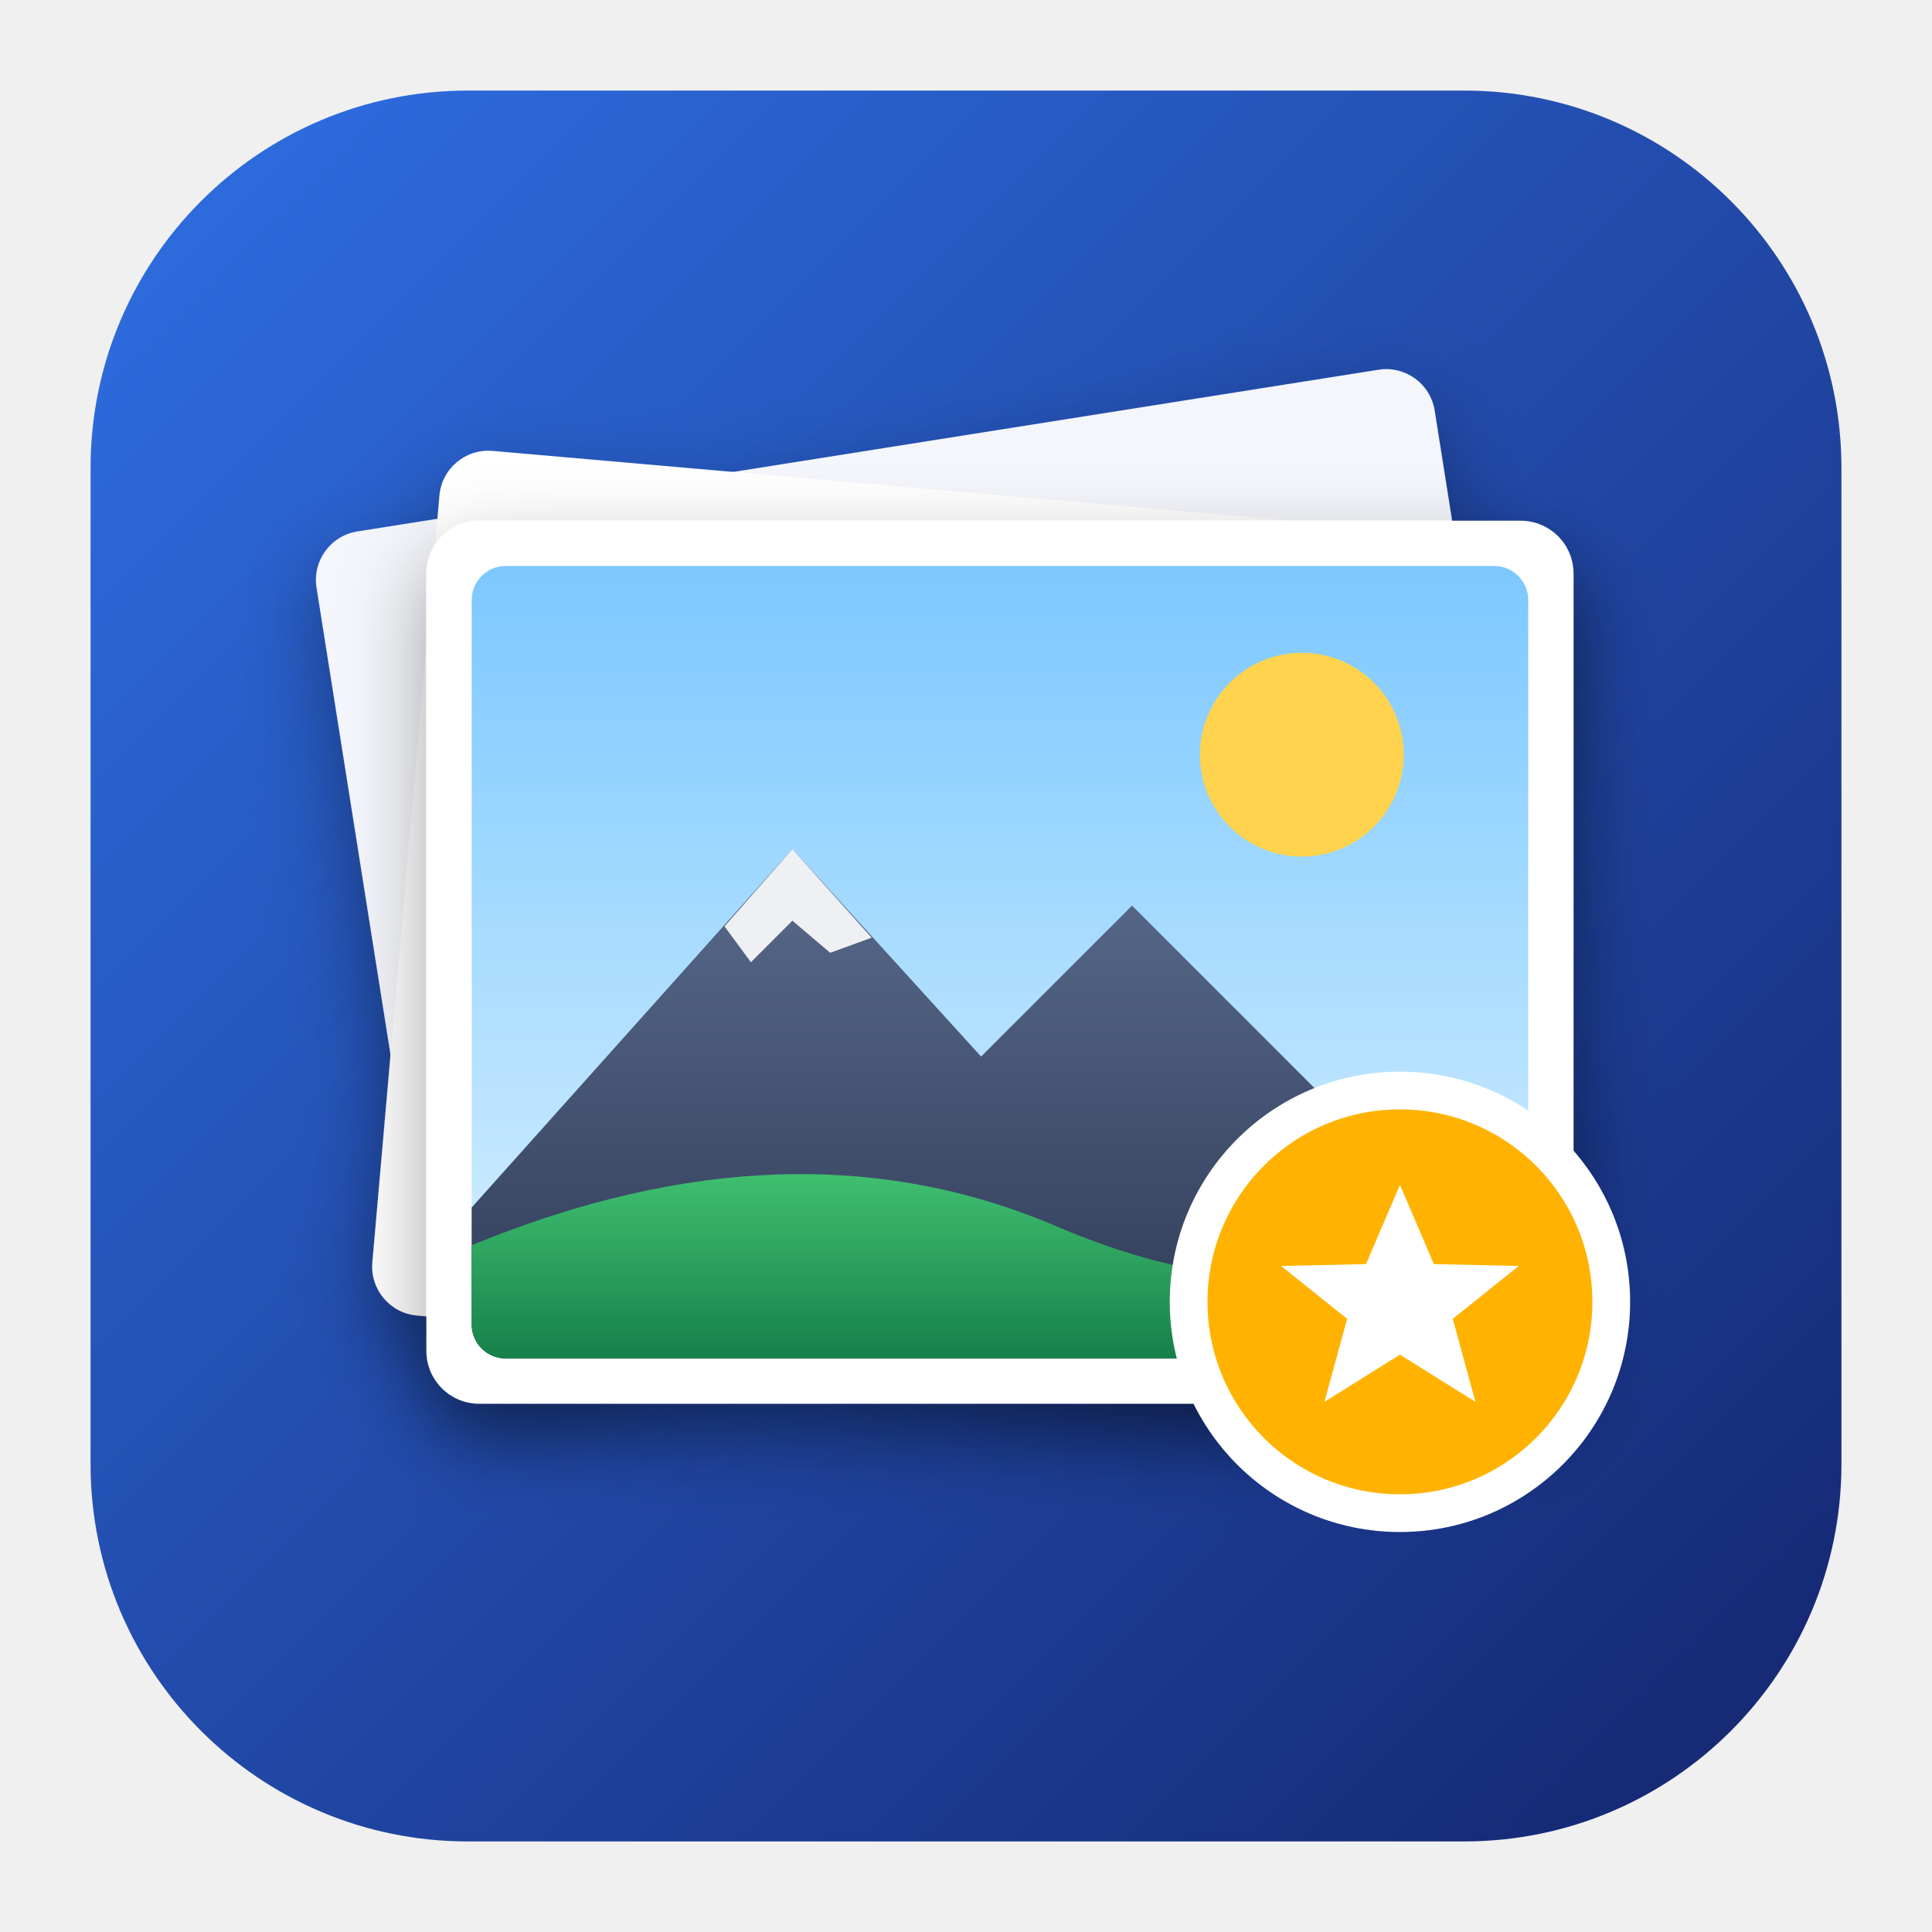
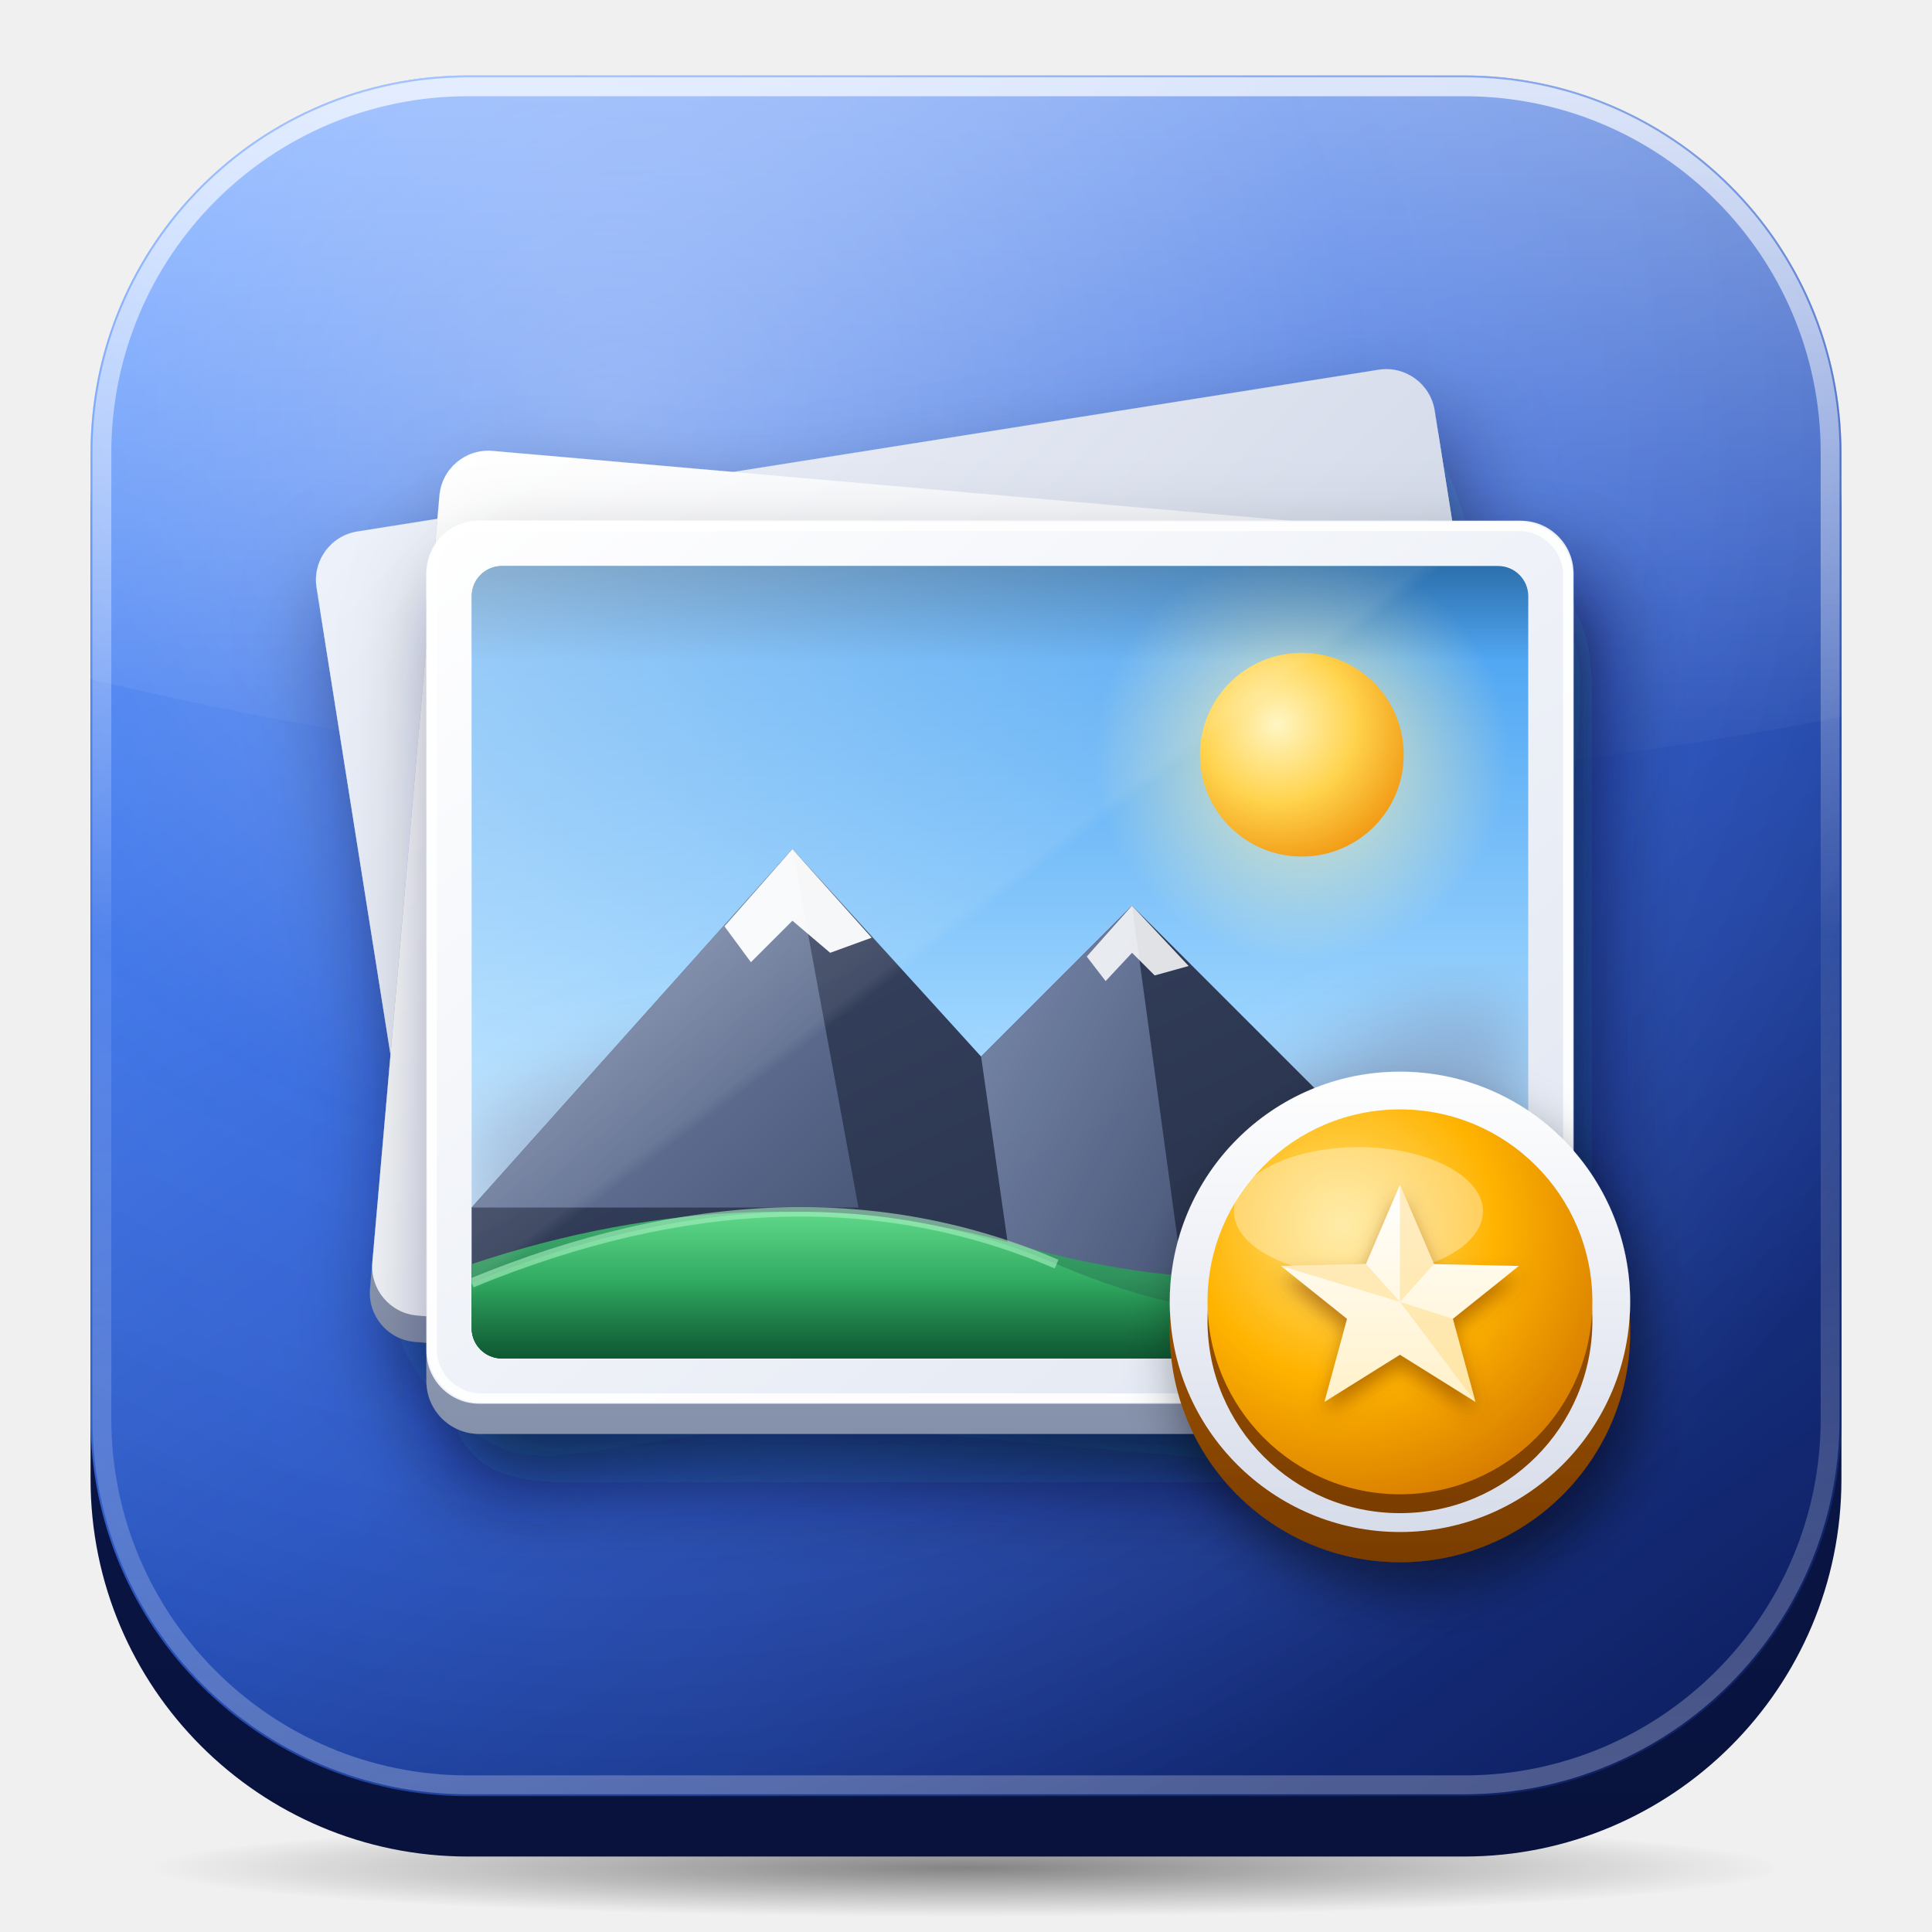
<svg xmlns="http://www.w3.org/2000/svg" viewBox="0 0 1024 1024">
  <defs>
-     <linearGradient id="bg" x1="0" y1="0" x2="1" y2="1">
-       <stop offset="0" stop-color="#2f6fe4" />
-       <stop offset="1" stop-color="#14256e" />
+     <linearGradient id="bg" x1="0.15" y1="0" x2="0.85" y2="1">
+       <stop offset="0" stop-color="#4b8bff" />
+       <stop offset="0.55" stop-color="#2556d0" />
+       <stop offset="1" stop-color="#13287a" />
+     </linearGradient>
+     <linearGradient id="bgSide" x1="0" y1="0" x2="0" y2="1">
+       <stop offset="0" stop-color="#0f1f5e" />
+       <stop offset="1" stop-color="#08123c" />
+     </linearGradient>
+     <radialGradient id="bgLight" cx="0.3" cy="0.2" r="0.85">
+       <stop offset="0" stop-color="#ffffff" stop-opacity="0.32" />
+       <stop offset="0.5" stop-color="#ffffff" stop-opacity="0.06" />
+       <stop offset="1" stop-color="#000000" stop-opacity="0.18" />
+     </radialGradient>
+     <linearGradient id="gloss" x1="0" y1="0" x2="0" y2="1">
+       <stop offset="0" stop-color="#ffffff" stop-opacity="0.38" />
+       <stop offset="1" stop-color="#ffffff" stop-opacity="0" />
+     </linearGradient>
+     <linearGradient id="rim" x1="0" y1="0" x2="0" y2="1">
+       <stop offset="0" stop-color="#ffffff" stop-opacity="0.7" />
+       <stop offset="0.5" stop-color="#ffffff" stop-opacity="0.08" />
+       <stop offset="1" stop-color="#ffffff" stop-opacity="0.25" />
+     </linearGradient>
+     <radialGradient id="floor" cx="0.5" cy="0.5" r="0.5">
+       <stop offset="0" stop-color="#000" stop-opacity="0.45" />
+       <stop offset="1" stop-color="#000" stop-opacity="0" />
+     </radialGradient>
+     <linearGradient id="paper" x1="0" y1="0" x2="1" y2="1">
+       <stop offset="0" stop-color="#ffffff" />
+       <stop offset="1" stop-color="#dfe5f1" />
+     </linearGradient>
+     <linearGradient id="paperBack" x1="0" y1="0" x2="1" y2="1">
+       <stop offset="0" stop-color="#eef2fa" />
+       <stop offset="1" stop-color="#c3cbdd" />
+     </linearGradient>
+     <linearGradient id="edge" x1="0" y1="0" x2="0" y2="1">
+       <stop offset="0" stop-color="#b9c2d6" />
+       <stop offset="1" stop-color="#8590aa" />
    </linearGradient>
    <linearGradient id="sky" x1="0" y1="0" x2="0" y2="1">
-       <stop offset="0" stop-color="#7cc8ff" />
-       <stop offset="1" stop-color="#d9f1ff" />
+       <stop offset="0" stop-color="#3f9cf0" />
+       <stop offset="0.6" stop-color="#9fd6ff" />
+       <stop offset="1" stop-color="#e3f4ff" />
+     </linearGradient>
+     <radialGradient id="sun" cx="0.38" cy="0.35" r="0.7">
+       <stop offset="0" stop-color="#fff6c4" />
+       <stop offset="0.55" stop-color="#ffd34d" />
+       <stop offset="1" stop-color="#f29a14" />
+     </radialGradient>
+     <radialGradient id="sunGlow" cx="0.5" cy="0.5" r="0.5">
+       <stop offset="0" stop-color="#fff3b0" stop-opacity="0.85" />
+       <stop offset="1" stop-color="#fff3b0" stop-opacity="0" />
+     </radialGradient>
+     <linearGradient id="peakLit" x1="0" y1="0" x2="1" y2="1">
+       <stop offset="0" stop-color="#8293b5" />
+       <stop offset="1" stop-color="#4a587a" />
+     </linearGradient>
+     <linearGradient id="peakShade" x1="0" y1="0" x2="1" y2="1">
+       <stop offset="0" stop-color="#3a4664" />
+       <stop offset="1" stop-color="#242d45" />
    </linearGradient>
    <linearGradient id="hill" x1="0" y1="0" x2="0" y2="1">
-       <stop offset="0" stop-color="#3fbf6f" />
-       <stop offset="1" stop-color="#17804a" />
+       <stop offset="0" stop-color="#5fd88a" />
+       <stop offset="0.5" stop-color="#2fa860" />
+       <stop offset="1" stop-color="#136b3d" />
    </linearGradient>
-     <linearGradient id="peak" x1="0" y1="0" x2="0" y2="1">
-       <stop offset="0" stop-color="#5a6b8c" />
-       <stop offset="1" stop-color="#2f3b57" />
+     <linearGradient id="hillBack" x1="0" y1="0" x2="0" y2="1">
+       <stop offset="0" stop-color="#3fae6f" />
+       <stop offset="1" stop-color="#1c6e44" />
    </linearGradient>
-     <filter id="shadow" x="-20%" y="-20%" width="140%" height="140%">
-       <feDropShadow dx="0" dy="18" stdDeviation="22" flood-color="#000" flood-opacity="0.35" />
+     <linearGradient id="photoGloss" x1="0" y1="0" x2="1" y2="1">
+       <stop offset="0" stop-color="#ffffff" stop-opacity="0.45" />
+       <stop offset="0.45" stop-color="#ffffff" stop-opacity="0.08" />
+       <stop offset="0.46" stop-color="#ffffff" stop-opacity="0" />
+       <stop offset="1" stop-color="#ffffff" stop-opacity="0" />
+     </linearGradient>
+     <linearGradient id="inset" x1="0" y1="0" x2="0" y2="1">
+       <stop offset="0" stop-color="#000" stop-opacity="0.28" />
+       <stop offset="0.12" stop-color="#000" stop-opacity="0" />
+       <stop offset="0.9" stop-color="#000" stop-opacity="0" />
+       <stop offset="1" stop-color="#000" stop-opacity="0.18" />
+     </linearGradient>
+     <radialGradient id="coin" cx="0.35" cy="0.3" r="0.8">
+       <stop offset="0" stop-color="#ffe27a" />
+       <stop offset="0.5" stop-color="#ffb300" />
+       <stop offset="1" stop-color="#d27600" />
+     </radialGradient>
+     <linearGradient id="coinSide" x1="0" y1="0" x2="0" y2="1">
+       <stop offset="0" stop-color="#b35f00" />
+       <stop offset="1" stop-color="#7a3d00" />
+     </linearGradient>
+     <linearGradient id="ring" x1="0" y1="0" x2="0" y2="1">
+       <stop offset="0" stop-color="#ffffff" />
+       <stop offset="1" stop-color="#d7dcea" />
+     </linearGradient>
+     <linearGradient id="starFace" x1="0" y1="0" x2="0" y2="1">
+       <stop offset="0" stop-color="#ffffff" />
+       <stop offset="1" stop-color="#fff1c9" />
+     </linearGradient>
+     <filter id="shadow" x="-25%" y="-25%" width="150%" height="160%">
+       <feDropShadow dx="10" dy="26" stdDeviation="24" flood-color="#020a2a" flood-opacity="0.5" />
+     </filter>
+     <filter id="softShadow" x="-30%" y="-30%" width="160%" height="170%">
+       <feDropShadow dx="6" dy="16" stdDeviation="14" flood-color="#000" flood-opacity="0.45" />
+     </filter>
+     <filter id="starShadow" x="-30%" y="-30%" width="160%" height="160%">
+       <feDropShadow dx="0" dy="6" stdDeviation="5" flood-color="#8a4500" flood-opacity="0.6" />
+     </filter>
+     <filter id="blur18">
+       <feGaussianBlur stdDeviation="18" />
    </filter>
    <clipPath id="photo">
-       <rect x="250" y="300" width="560" height="420" rx="18" />
+       <rect x="250" y="300" width="560" height="420" rx="16" />
+     </clipPath>
+     <clipPath id="tileClip">
+       <rect x="48" y="40" width="928" height="912" rx="200" />
    </clipPath>
  </defs>
-   <rect x="48" y="48" width="928" height="928" rx="200" fill="url(#bg)" />
+   <ellipse cx="512" cy="990" rx="430" ry="26" fill="url(#floor)" />
+   <rect x="48" y="72" width="928" height="912" rx="200" fill="url(#bgSide)" />
+   <rect x="48" y="40" width="928" height="912" rx="200" fill="url(#bg)" />
+   <rect x="48" y="40" width="928" height="912" rx="200" fill="url(#bgLight)" />
+   <g clip-path="url(#tileClip)">
+     <path d="M48 40 H976 V380 Q512 470 48 360 Z" fill="url(#gloss)" />
+   </g>
+   <rect x="54" y="46" width="916" height="900" rx="194" fill="none" stroke="url(#rim)" stroke-width="10" />
  <g filter="url(#shadow)">
-     <rect x="196" y="236" width="600" height="460" rx="26" fill="#f4f6fb" transform="rotate(-9 496 466)" />
-     <rect x="214" y="262" width="600" height="460" rx="26" fill="#ffffff" transform="rotate(5 514 492)" />
+     <g transform="rotate(-9 496 466)">
+       <rect x="196" y="250" width="600" height="460" rx="26" fill="url(#edge)" />
+       <rect x="196" y="236" width="600" height="460" rx="26" fill="url(#paperBack)" />
+     </g>
+     <g transform="rotate(5 514 492)">
+       <rect x="214" y="276" width="600" height="460" rx="26" fill="url(#edge)" />
+       <rect x="214" y="262" width="600" height="460" rx="26" fill="url(#paper)" />
+     </g>
  </g>
  <g filter="url(#shadow)">
-     <rect x="226" y="276" width="608" height="468" rx="28" fill="#ffffff" />
+     <rect x="226" y="292" width="608" height="468" rx="28" fill="url(#edge)" />
+     <rect x="226" y="276" width="608" height="468" rx="28" fill="url(#paper)" />
  </g>
+   <rect x="229" y="279" width="602" height="462" rx="26" fill="none" stroke="#ffffff" stroke-width="5" stroke-opacity="0.9" />
  <g clip-path="url(#photo)">
    <rect x="250" y="300" width="560" height="420" fill="url(#sky)" />
-     <circle cx="690" cy="400" r="54" fill="#ffd34d" />
-     <path d="M250 640 L420 450 L520 560 L600 480 L810 690 L810 720 L250 720 Z" fill="url(#peak)" />
-     <path d="M420 450 L462 497 L440 505 L420 488 L398 510 L384 491 Z" fill="#ffffff" opacity="0.9" />
-     <path d="M250 660 Q420 590 560 650 T810 640 L810 720 L250 720 Z" fill="url(#hill)" />
+     <circle cx="690" cy="400" r="110" fill="url(#sunGlow)" />
+     <circle cx="690" cy="400" r="54" fill="url(#sun)" />
+     <path d="M250 600 Q360 520 470 575 T700 560 T810 585 L810 720 L250 720 Z" fill="#7d8fb3" opacity="0.55" filter="url(#blur18)" />
+     <path d="M250 640 L420 450 L520 560 L600 480 L810 690 L810 720 L250 720 Z" fill="url(#peakShade)" />
+     <path d="M250 640 L420 450 L455 640 Z" fill="url(#peakLit)" />
+     <path d="M520 560 L600 480 L630 700 L540 700 Z" fill="url(#peakLit)" opacity="0.9" />
+     <path d="M420 450 L462 497 L440 505 L420 488 L398 510 L384 491 Z" fill="#ffffff" opacity="0.95" />
+     <path d="M600 480 L630 512 L612 517 L600 505 L586 520 L576 507 Z" fill="#ffffff" opacity="0.85" />
+     <path d="M250 670 Q400 620 540 660 T810 650 L810 720 L250 720 Z" fill="url(#hillBack)" />
+     <path d="M250 680 Q420 610 560 670 T810 660 L810 720 L250 720 Z" fill="url(#hill)" />
+     <path d="M250 680 Q420 610 560 670" fill="none" stroke="#a8f0c0" stroke-width="5" stroke-opacity="0.6" />
+     <rect x="250" y="300" width="560" height="420" fill="url(#inset)" />
+     <rect x="250" y="300" width="560" height="420" fill="url(#photoGloss)" />
  </g>
  <g transform="translate(742 690)">
-     <circle r="112" fill="#ffb300" stroke="#ffffff" stroke-width="20" />
-     <path d="M0 -62 L18 -20 L63 -19 L28 9 L40 53 L0 28 L-40 53 L-28 9 L-63 -19 L-18 -20 Z" fill="#ffffff" />
+     <g filter="url(#softShadow)">
+       <circle cy="16" r="122" fill="url(#coinSide)" />
+       <circle r="122" fill="url(#ring)" />
+     </g>
+     <circle cy="10" r="102" fill="url(#coinSide)" />
+     <circle r="102" fill="url(#coin)" />
+     <ellipse cx="-22" cy="-48" rx="66" ry="34" fill="#ffffff" opacity="0.35" />
+     <path d="M0 -62 L18 -20 L63 -19 L28 9 L40 53 L0 28 L-40 53 L-28 9 L-63 -19 L-18 -20 Z" fill="url(#starFace)" filter="url(#starShadow)" />
+     <path d="M0 -62 L18 -20 L0 0 Z M-63 -19 L-18 -20 L0 0 Z M28 9 L40 53 L0 0 Z" fill="#ffd77a" opacity="0.45" />
  </g>
</svg>
